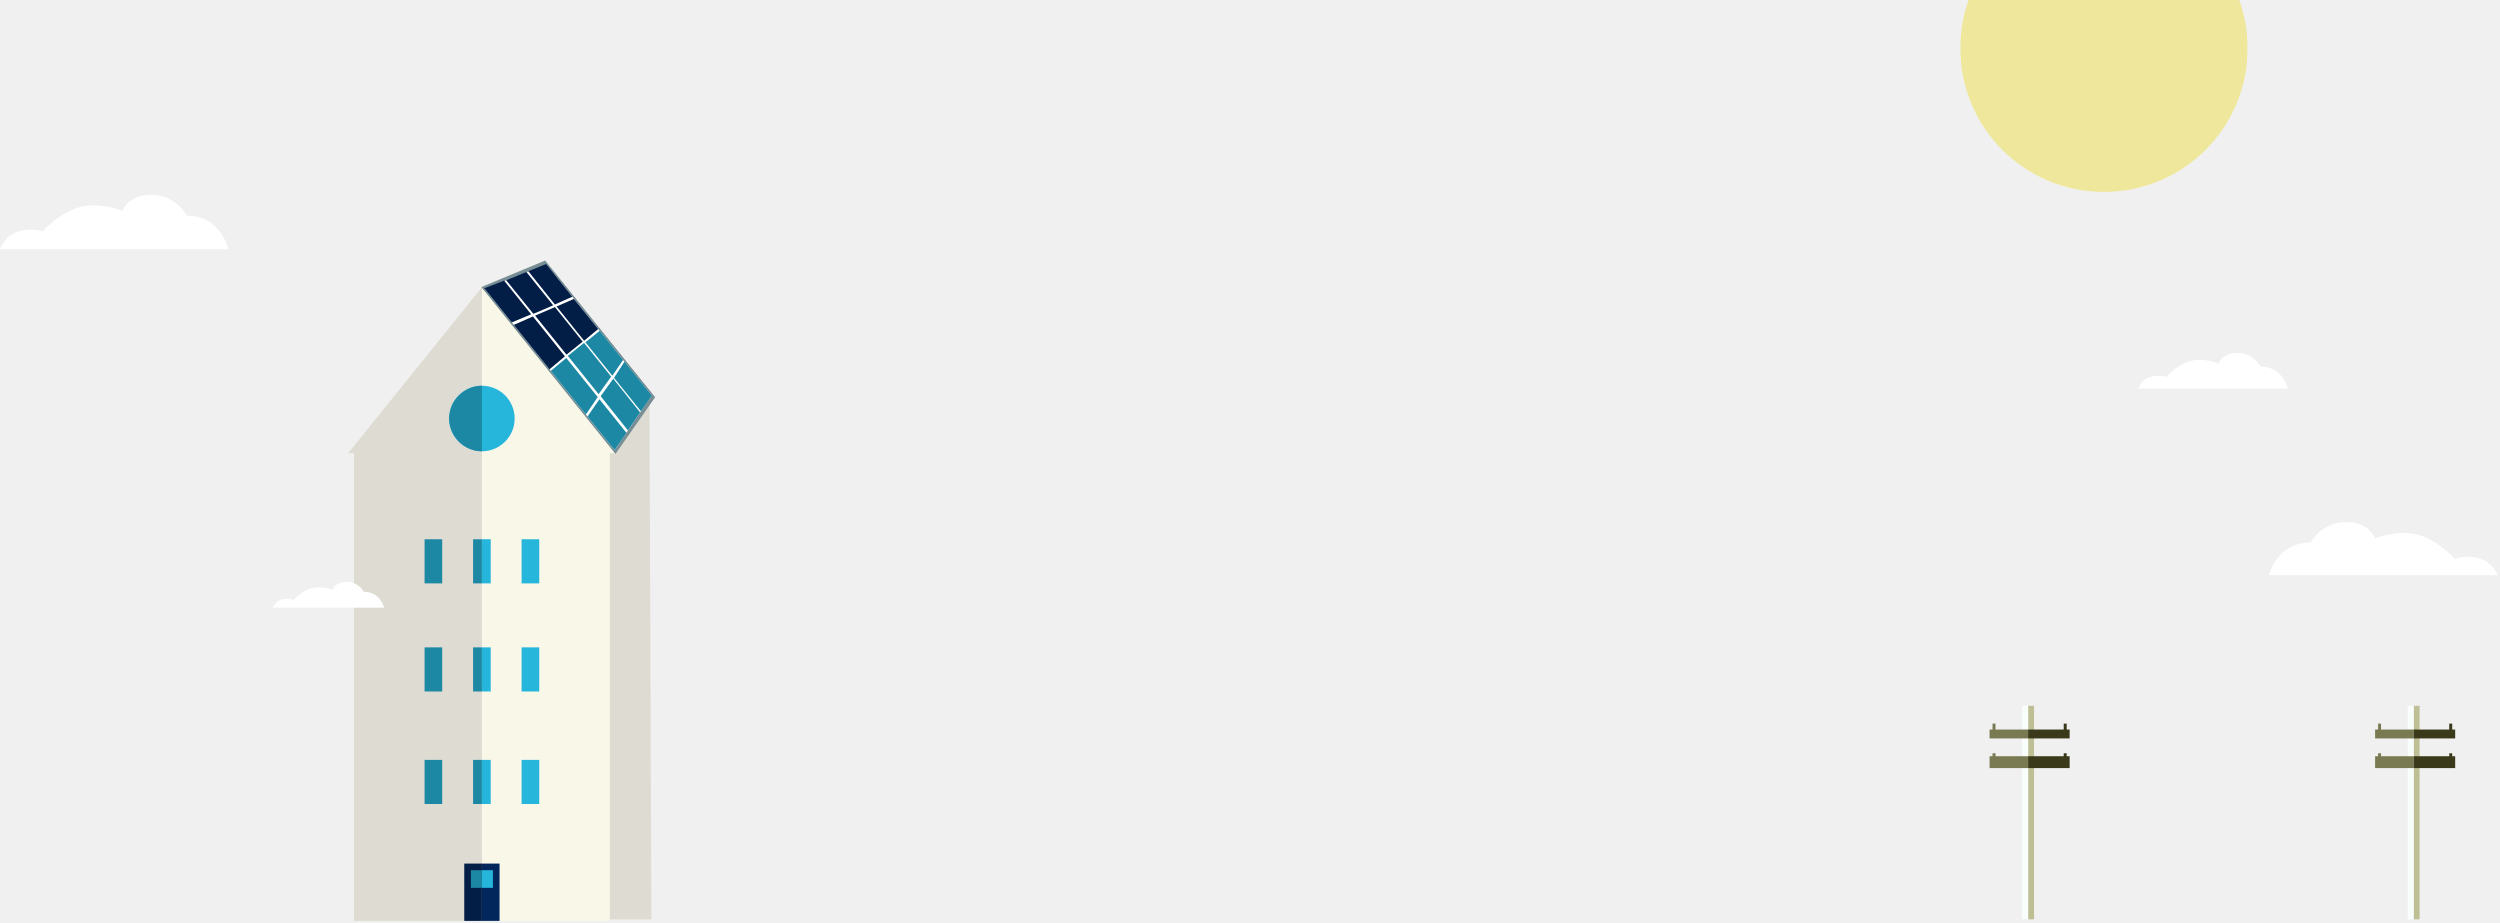
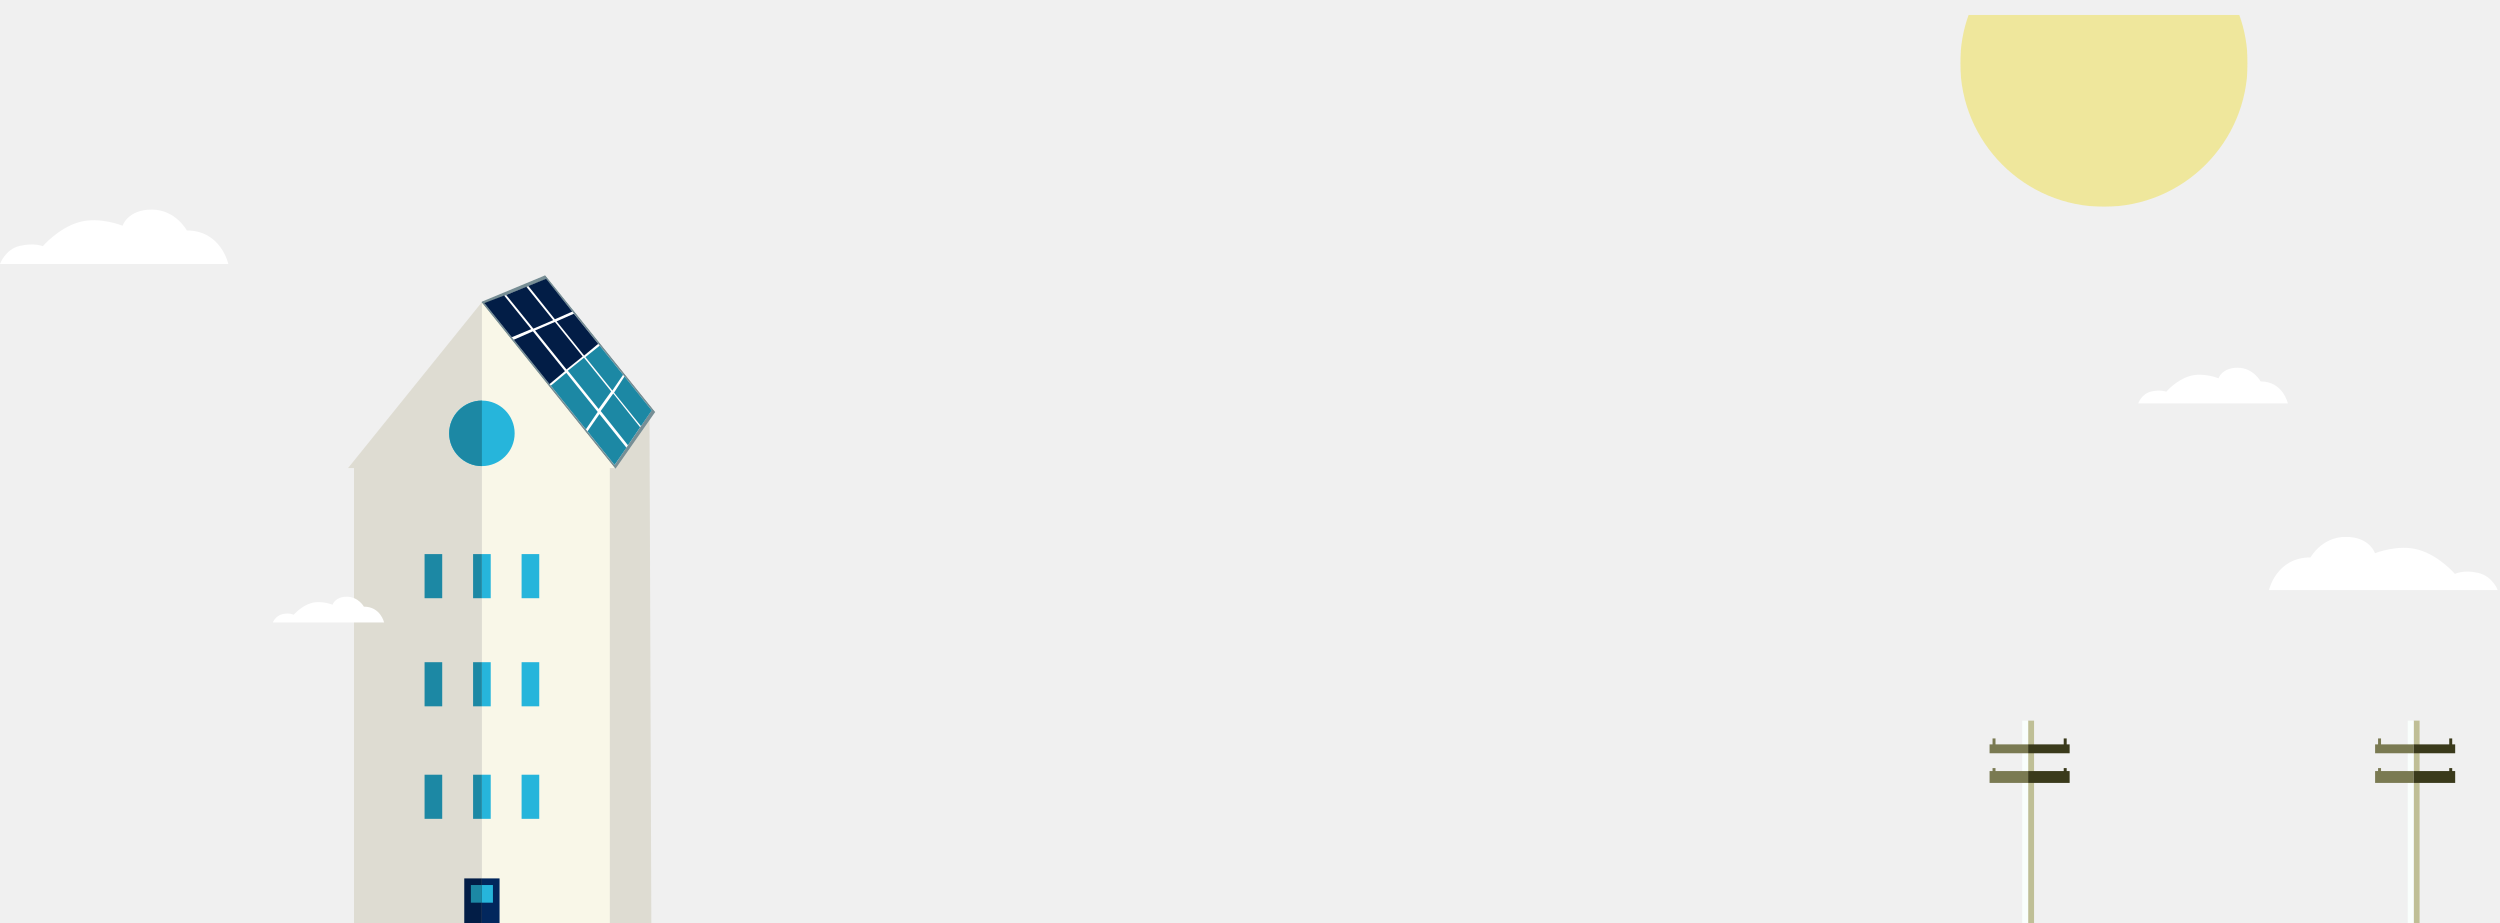
- <svg xmlns="http://www.w3.org/2000/svg" xmlns:xlink="http://www.w3.org/1999/xlink" width="843px" height="311px" viewBox="0 0 843 311" version="1.1">
+ <svg xmlns="http://www.w3.org/2000/svg" xmlns:xlink="http://www.w3.org/1999/xlink" width="843px" height="311px" viewBox="0 -5 843 311" version="1.1">
  <defs>
    <polygon id="path-1" points="0 214.256 115.622 214.256 115.622 0.458 0 0.458" />
    <polygon id="path-3" points="72.239 22.561 72.239 0.051 0 0.051 0 22.561" />
    <polygon id="path-5" points="0 64.721 96.905 64.721 96.905 0 0 0" />
    <polygon id="path-7" points="77.274 0.001 77.274 18 38.677 18 0.079 18 0.079 0.001 77.274 0.001" />
    <polygon id="path-9" points="0.886 0.064 0.886 15 17.773 15 17.773 0.064" />
    <polygon id="path-11" points="0.886 0.064 0.886 15 17.773 15 17.773 0.064" />
  </defs>
  <g id="Welcome" stroke="none" stroke-width="1" fill="none" fill-rule="evenodd">
    <g id="Desktop-–-About" transform="translate(-59, -62)">
      <g id="Banner" transform="translate(0, 62)">
        <g id="illustrations" transform="translate(59, 0)">
          <g id="house" transform="translate(92, 82)">
            <polygon id="Fill-1" fill="#DEDCD2" points="46.373 61.825 48.37 61.825 49.387 228.032 127.644 228.032 127.003 52.028 128.999 52.028 91.526 5.831" />
            <polygon id="Fill-1" fill="#DEDCD2" points="25.373 70.825 27.37 70.825 27.37 228.541 113.626 228.541 113.626 70.825 115.622 70.825 70.526 14.831" />
            <polygon id="Fill-2" fill="#F9F7E8" points="70.498 14.744 70.498 228.541 113.626 228.541 113.626 70.825 115.622 70.825 70.526 14.77" />
            <g id="Group-25" transform="translate(0, 14.28567)">
              <path d="M81.539,44.837 C81.539,50.938 76.596,55.884 70.498,55.884 C64.399,55.884 59.455,50.938 59.455,44.837 C59.455,38.736 64.399,33.79 70.498,33.79 C76.596,33.79 81.539,38.736 81.539,44.837 Z" id="Fill-3" fill="#26B5DB" />
              <path d="M70.498,33.79 C64.549,33.79 59.456,38.736 59.456,44.837 C59.456,50.938 64.549,55.884 70.498,55.884 L70.498,33.79 Z" id="Fill-5" fill="#1C88A4" />
              <mask id="mask-2" fill="white">
                <use xlink:href="#path-1" />
              </mask>
              <g id="Clip-8" />
              <polygon id="Fill-7" fill="#26B5DB" mask="url(#mask-2)" points="70.498 100.433 73.473 100.433 73.473 85.554 70.498 85.554" />
              <polygon id="Fill-9" fill="#26B5DB" mask="url(#mask-2)" points="83.883 100.433 89.832 100.433 89.832 85.554 83.883 85.554" />
              <polygon id="Fill-10" fill="#1C88A4" mask="url(#mask-2)" points="51.165 100.433 57.114 100.433 57.114 85.554 51.165 85.554" />
              <polygon id="Fill-11" fill="#26B5DB" mask="url(#mask-2)" points="70.498 136.886 73.473 136.886 73.473 122.007 70.498 122.007" />
              <polygon id="Fill-12" fill="#26B5DB" mask="url(#mask-2)" points="83.883 136.886 89.832 136.886 89.832 122.007 83.883 122.007" />
              <polygon id="Fill-13" fill="#1C88A4" mask="url(#mask-2)" points="51.165 136.886 57.114 136.886 57.114 122.007 51.165 122.007" />
              <polygon id="Fill-14" fill="#26B5DB" mask="url(#mask-2)" points="70.498 174.827 73.473 174.827 73.473 159.948 70.498 159.948" />
              <polygon id="Fill-15" fill="#1C88A4" mask="url(#mask-2)" points="67.524 100.433 70.498 100.433 70.498 85.554 67.524 85.554" />
              <polygon id="Fill-16" fill="#1C88A4" mask="url(#mask-2)" points="67.524 136.886 70.498 136.886 70.498 122.007 67.524 122.007" />
              <polygon id="Fill-17" fill="#1C88A4" mask="url(#mask-2)" points="67.524 174.827 70.498 174.827 70.498 159.948 67.524 159.948" />
              <polygon id="Fill-18" fill="#02275D" mask="url(#mask-2)" points="70.498 214.256 76.447 214.256 76.447 194.913 70.498 194.913" />
              <polygon id="Fill-19" fill="#021D46" mask="url(#mask-2)" points="64.55 214.256 70.498 214.256 70.498 194.913 64.55 194.913" />
              <polygon id="Fill-20" fill="#26B5DB" mask="url(#mask-2)" points="70.498 203.097 74.216 203.097 74.216 197.145 70.498 197.145" />
              <polygon id="Fill-21" fill="#1C88A4" mask="url(#mask-2)" points="66.78 203.097 70.498 203.097 70.498 197.145 66.78 197.145" />
              <polygon id="Fill-22" fill="#26B5DB" mask="url(#mask-2)" points="83.883 174.827 89.832 174.827 89.832 159.948 83.883 159.948" />
              <polygon id="Fill-23" fill="#1C88A4" mask="url(#mask-2)" points="51.165 174.827 57.114 174.827 57.114 159.948 51.165 159.948" />
              <path d="M0,108.616 L37.519,108.616 C37.519,108.616 36.335,103.275 30.7,103.275 C30.7,103.275 28.868,99.929 24.924,99.929 C20.98,99.929 20.134,102.625 20.134,102.625 C20.134,102.625 16.331,101.083 12.95,102.07 C9.569,103.056 7.033,106.021 7.033,106.021 C7.033,106.021 5.624,105.246 3.229,105.81 C0.834,106.374 0,108.616 0,108.616" id="Fill-24" fill="#FFFFFF" mask="url(#mask-2)" />
            </g>
            <g id="solar-panel" transform="translate(99.28803, 38.73512) rotate(1.2) translate(-99.28803, -38.73512) translate(63.78803, 0.735122)">
              <g id="Group-44" transform="translate(35.21321, 37.79494) rotate(50) translate(-35.21321, -37.79494) translate(-1.286795, 22.79494)">
                <polygon id="Fill-7" fill="#7A7A52" points="27.9 14.852 27.9 14.681 27.9 14.852 26.447 14.852 26.447 15.777 35.891 15.777 35.891 14.852" />
                <polygon id="Fill-9" fill="#3A3A1B" points="43.882 14.852 43.882 14.544 44.608 14.544 44.608 14.852 46.061 14.852 46.061 15.777 35.891 15.777 35.891 14.852" />
                <polygon id="Fill-11" fill="#7A7A52" points="27.9 17.935 27.9 17.37 27.9 17.935 26.447 17.935 26.447 18.86 35.891 18.86 35.891 17.935" />
                <polygon id="Fill-13" fill="#3A3A1B" points="43.882 17.935 43.882 17.319 44.608 17.319 44.608 17.935 46.061 17.935 46.061 18.86 35.891 18.86 35.891 17.935" />
                <g id="Group-17" transform="translate(0, 0)">
                  <mask id="mask-4" fill="white">
                    <use xlink:href="#path-3" />
                  </mask>
                  <g id="Clip-16" />
                  <polygon id="Fill-15" fill="#778E95" mask="url(#mask-4)" points="72.239 22.561 0 22.561 6.554 0.051 65.685 0.051" />
                </g>
                <polygon id="Fill-18" fill="#FFFFFF" points="71.05 21.944 1.19 21.944 7.744 0.668 64.496 0.668" />
                <polygon id="Fill-20" fill="#021D46" points="17.716 15.16 3.156 15.16 0.964 21.965 15.743 21.965" />
                <polygon id="Fill-22" fill="#021D46" points="35.891 15.16 18.656 15.16 16.831 21.96 36.032 21.96" />
                <polygon id="Fill-24" fill="#1C88A4" points="53.523 15.16 36.618 15.16 36.727 21.951 55.599 21.951" />
                <polygon id="Fill-26" fill="#1C88A4" points="69.005 15.168 54.462 15.16 56.469 21.94 71.029 21.94" />
                <polygon id="Fill-28" fill="#021D46" points="20.008 7.479 5.559 7.479 3.451 14.518 18.056 14.481" />
                <polygon id="Fill-30" fill="#021D46" points="35.779 7.397 20.844 7.397 18.893 14.4 35.779 14.4" />
                <polygon id="Fill-32" fill="#1C88A4" points="50.998 7.304 36.39 7.304 36.39 14.306 52.95 14.306" />
                <polygon id="Fill-34" fill="#1C88A4" points="66.519 7.264 51.974 7.195 53.925 14.197 68.687 14.266" />
                <polygon id="Fill-36" fill="#021D46" points="21.786 0.651 7.637 0.589 5.77 6.797 20.131 6.846" />
                <polygon id="Fill-38" fill="#021D46" points="35.743 0.662 22.69 0.685 21.037 6.828 35.839 6.828" />
                <polygon id="Fill-40" fill="#1C88A4" points="49.137 0.662 36.535 0.647 36.534 6.811 51.012 6.811" />
                <polygon id="Fill-42" fill="#1C88A4" points="64.546 0.648 49.867 0.638 51.92 6.799 66.398 6.795" />
              </g>
            </g>
          </g>
          <g id="sun" transform="translate(661, 0)">
            <mask id="mask-6" fill="white">
              <use xlink:href="#path-5" />
            </mask>
            <g id="Clip-2" />
            <path d="M2.832,0 C1,5 0,10.557 0,16.297 C0,43.056 21.693,64.721 48.452,64.721 C75.212,64.721 96.905,43.07 96.905,16.311 C96.905,10.572 95.904,5 94.073,0 L2.832,0 Z" id="Fill-1" fill="#EFE79C" mask="url(#mask-6)" />
          </g>
          <g id="clouds" transform="translate(0, 65)">
            <path d="M721,66.03 L771.457,66.03 C771.457,66.03 769.864,58.616 762.286,58.616 C762.286,58.616 759.823,54 754.518,54 C749.214,54 748.077,57.565 748.077,57.565 C748.077,57.565 742.962,55.464 738.415,56.79 C733.868,58.117 730.458,62.087 730.458,62.087 C730.458,62.087 728.563,61.272 725.342,62.03 C722.122,62.788 721,66.03 721,66.03" id="Fill-1" fill="#FFFFFF" />
            <path d="M0,19.03 L77,19.03 C77,19.03 74.569,7.716 63.005,7.716 C63.005,7.716 59.246,0.672 51.15,0.672 C43.056,0.672 41.321,6.112 41.321,6.112 C41.321,6.112 33.515,2.906 26.576,4.929 C19.637,6.954 14.433,13.013 14.433,13.013 C14.433,13.013 11.542,11.769 6.626,12.926 C1.712,14.083 0,19.03 0,19.03" id="Fill-1-Copy" fill="#FFFFFF" />
            <g id="Group-5" transform="translate(765, 111.0298)">
              <mask id="mask-8" fill="white">
                <use xlink:href="#path-7" />
              </mask>
              <g id="Clip-4" />
              <path d="M77.274,18 L0.079,18 C0.079,18 2.516,6.928 14.11,6.928 C14.11,6.928 17.878,0.001 25.994,0.001 C34.109,0.001 35.848,5.524 35.848,5.524 C35.848,5.524 43.674,2.343 50.631,4.372 C57.587,6.401 62.804,12.491 62.804,12.491 C62.804,12.491 65.703,10.984 70.63,12.143 C75.558,13.302 77.274,18 77.274,18" id="Fill-3" fill="#FFFFFF" mask="url(#mask-8)" />
            </g>
          </g>
          <g id="power-pole" transform="translate(800, 238)">
            <polygon id="Fill-1" fill="#BFBF96" points="13.887 72 15.887 72 15.887 0 13.887 0" />
            <polygon id="Fill-2" fill="#F9FEFC" points="11.886 72 13.887 72 13.887 0 11.886 0" />
            <g id="Group-16" transform="translate(0, 5.3983)">
              <g id="Group-7" transform="translate(13, 66)">
                <mask id="mask-10" fill="white">
                  <use xlink:href="#path-9" />
                </mask>
                <g id="Clip-6" />
              </g>
              <polygon id="Fill-8" fill="#7A7A52" points="2.886 2.602 2.886 0.602 1.886 0.602 1.886 2.602 0.886 2.602 0.886 5.602 13.886 5.602 13.886 2.602" />
              <polygon id="Fill-10" fill="#3A3A1B" points="25.886 2.602 25.886 0.602 26.886 0.602 26.886 2.602 27.886 2.602 27.886 5.602 13.886 5.602 13.886 2.602" />
              <polygon id="Fill-12" fill="#7A7A52" points="2.886 11.602 2.886 10.602 1.886 10.602 1.886 11.602 0.886 11.602 0.886 15.602 13.886 15.602 13.886 11.602" />
              <polygon id="Fill-14" fill="#3A3A1B" points="25.886 11.602 25.886 10.602 26.886 10.602 26.886 11.602 27.886 11.602 27.886 15.602 13.886 15.602 13.886 11.602" />
            </g>
          </g>
          <g id="power-pole-copy" transform="translate(670, 238)">
            <polygon id="Fill-1" fill="#BFBF96" points="13.887 72 15.887 72 15.887 0 13.887 0" />
            <polygon id="Fill-2" fill="#F9FEFC" points="11.886 72 13.887 72 13.887 0 11.886 0" />
            <g id="Group-16" transform="translate(0, 5.3983)">
              <g id="Group-7" transform="translate(13, 66)">
                <mask id="mask-12" fill="white">
                  <use xlink:href="#path-11" />
                </mask>
                <g id="Clip-6" />
              </g>
              <polygon id="Fill-8" fill="#7A7A52" points="2.886 2.602 2.886 0.602 1.886 0.602 1.886 2.602 0.886 2.602 0.886 5.602 13.886 5.602 13.886 2.602" />
              <polygon id="Fill-10" fill="#3A3A1B" points="25.886 2.602 25.886 0.602 26.886 0.602 26.886 2.602 27.886 2.602 27.886 5.602 13.886 5.602 13.886 2.602" />
              <polygon id="Fill-12" fill="#7A7A52" points="2.886 11.602 2.886 10.602 1.886 10.602 1.886 11.602 0.886 11.602 0.886 15.602 13.886 15.602 13.886 11.602" />
              <polygon id="Fill-14" fill="#3A3A1B" points="25.886 11.602 25.886 10.602 26.886 10.602 26.886 11.602 27.886 11.602 27.886 15.602 13.886 15.602 13.886 11.602" />
            </g>
          </g>
        </g>
      </g>
    </g>
  </g>
</svg>
